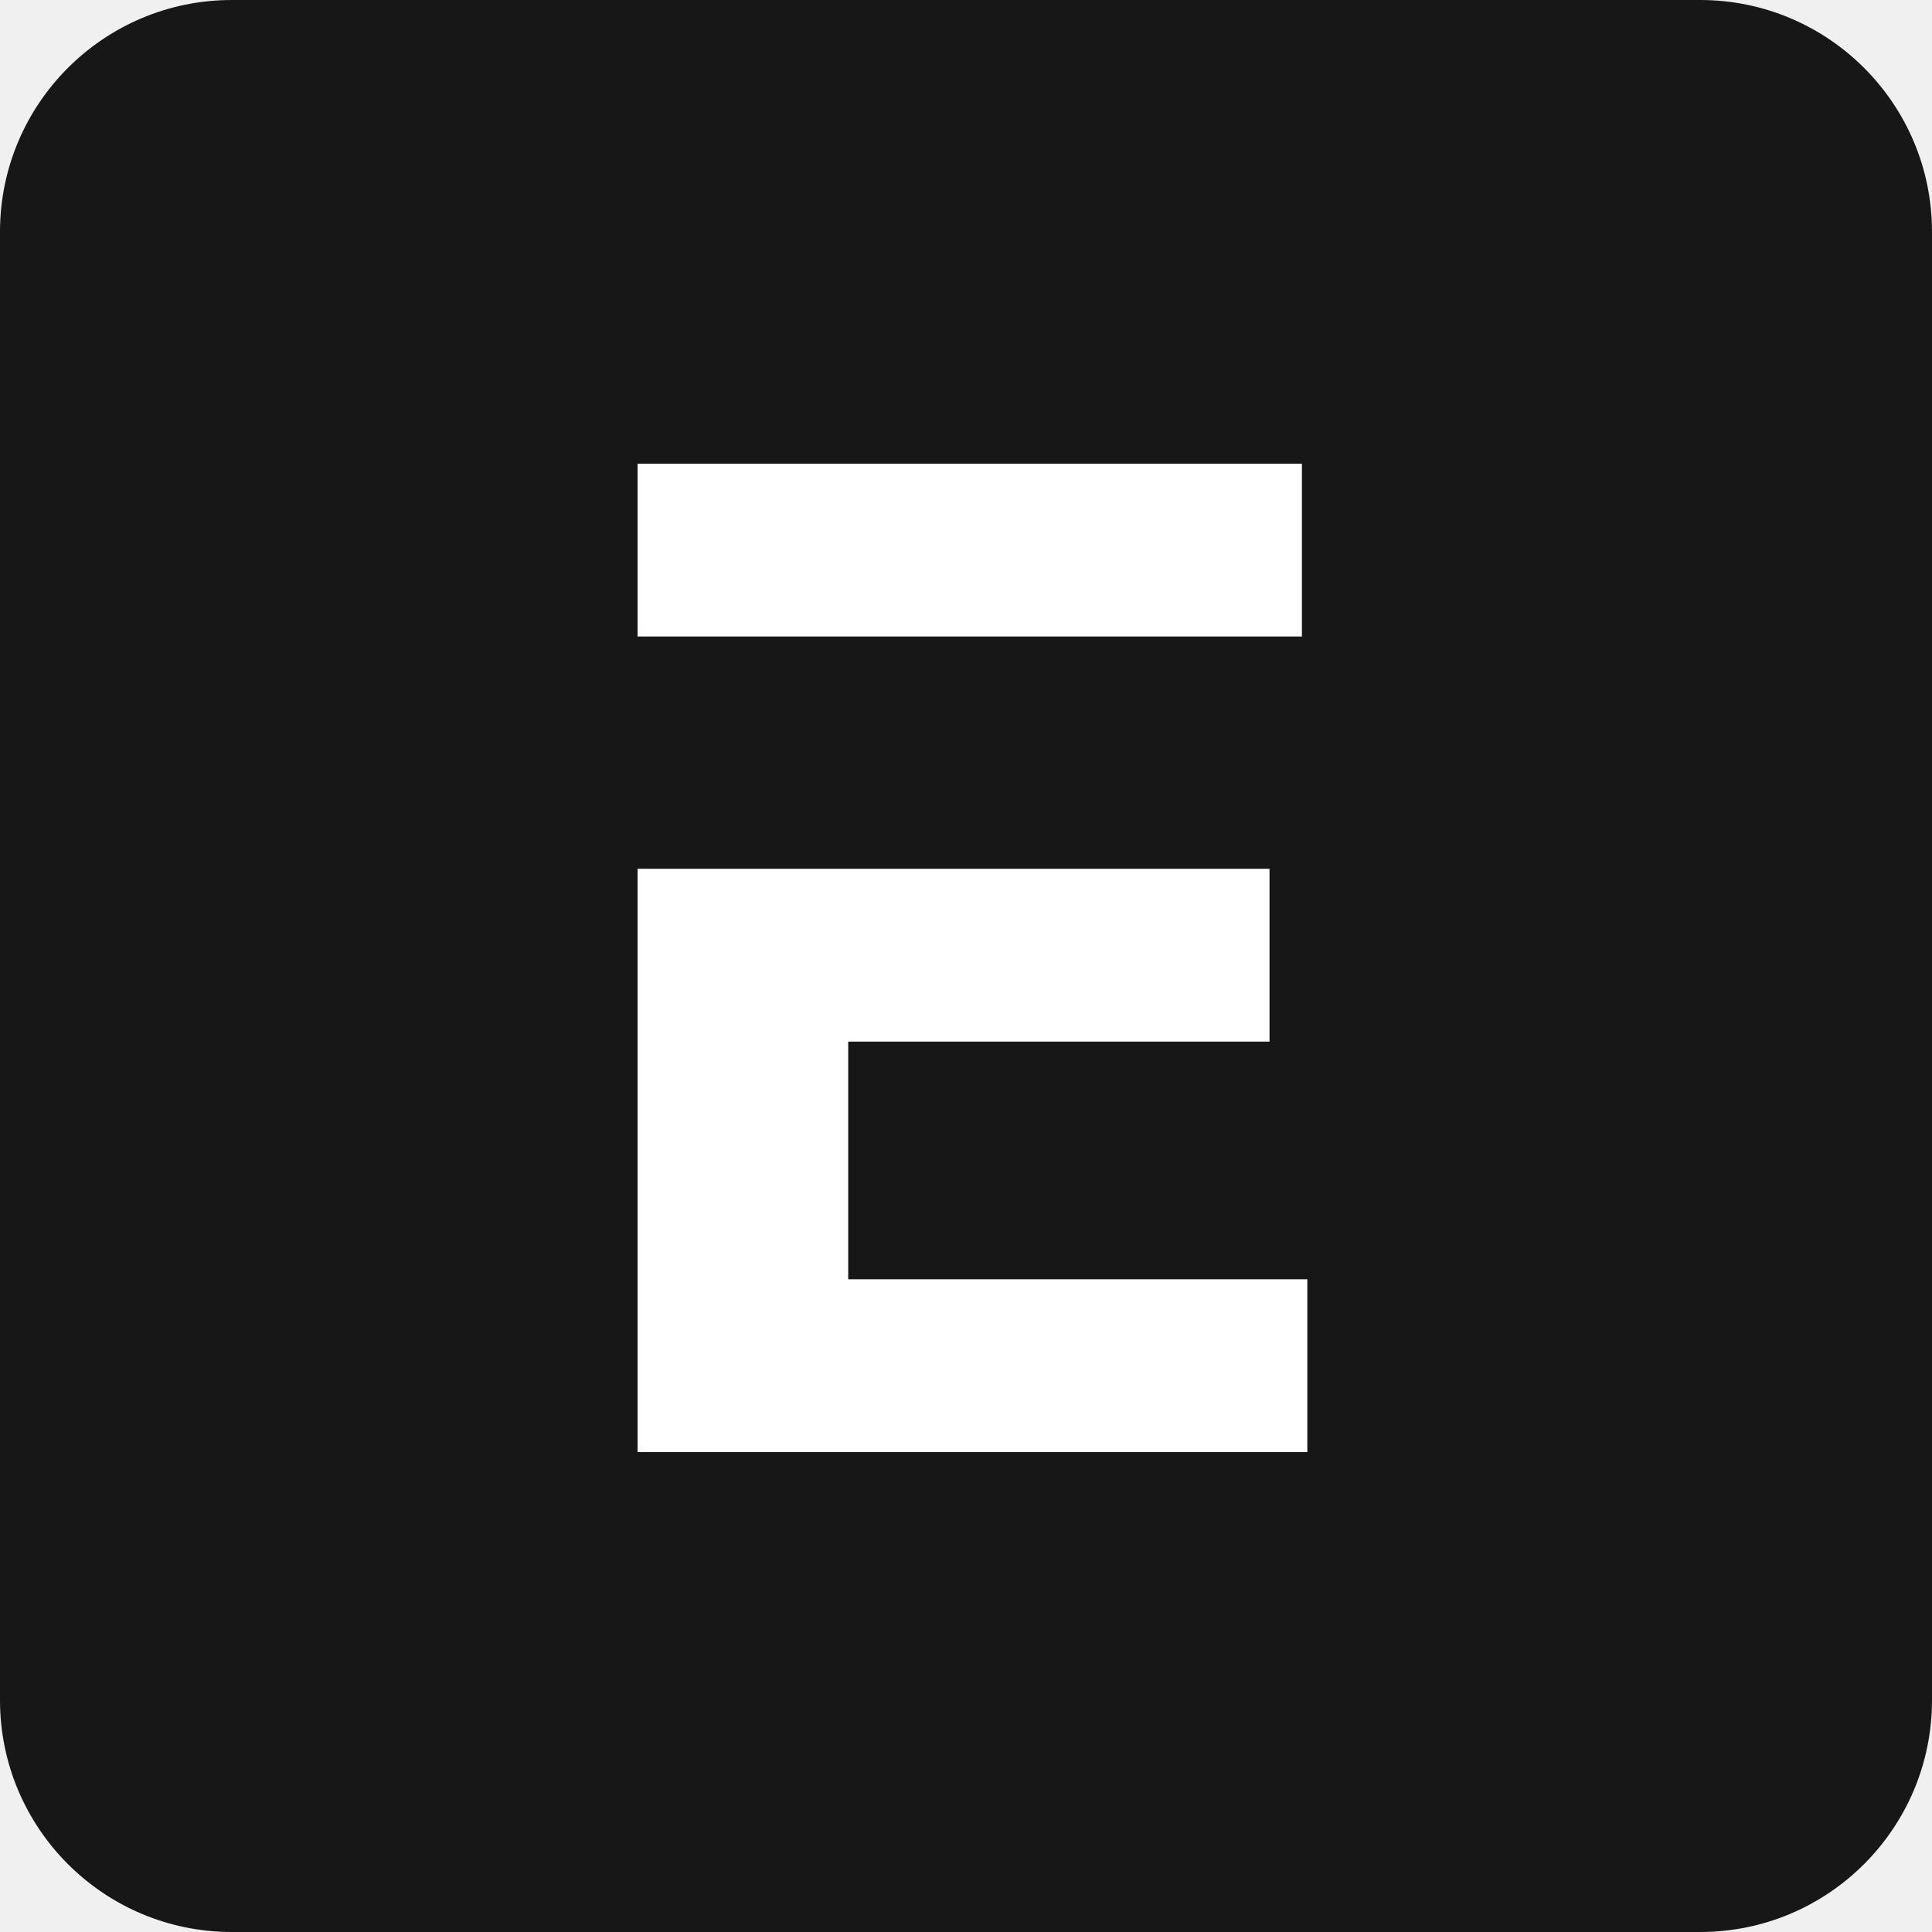
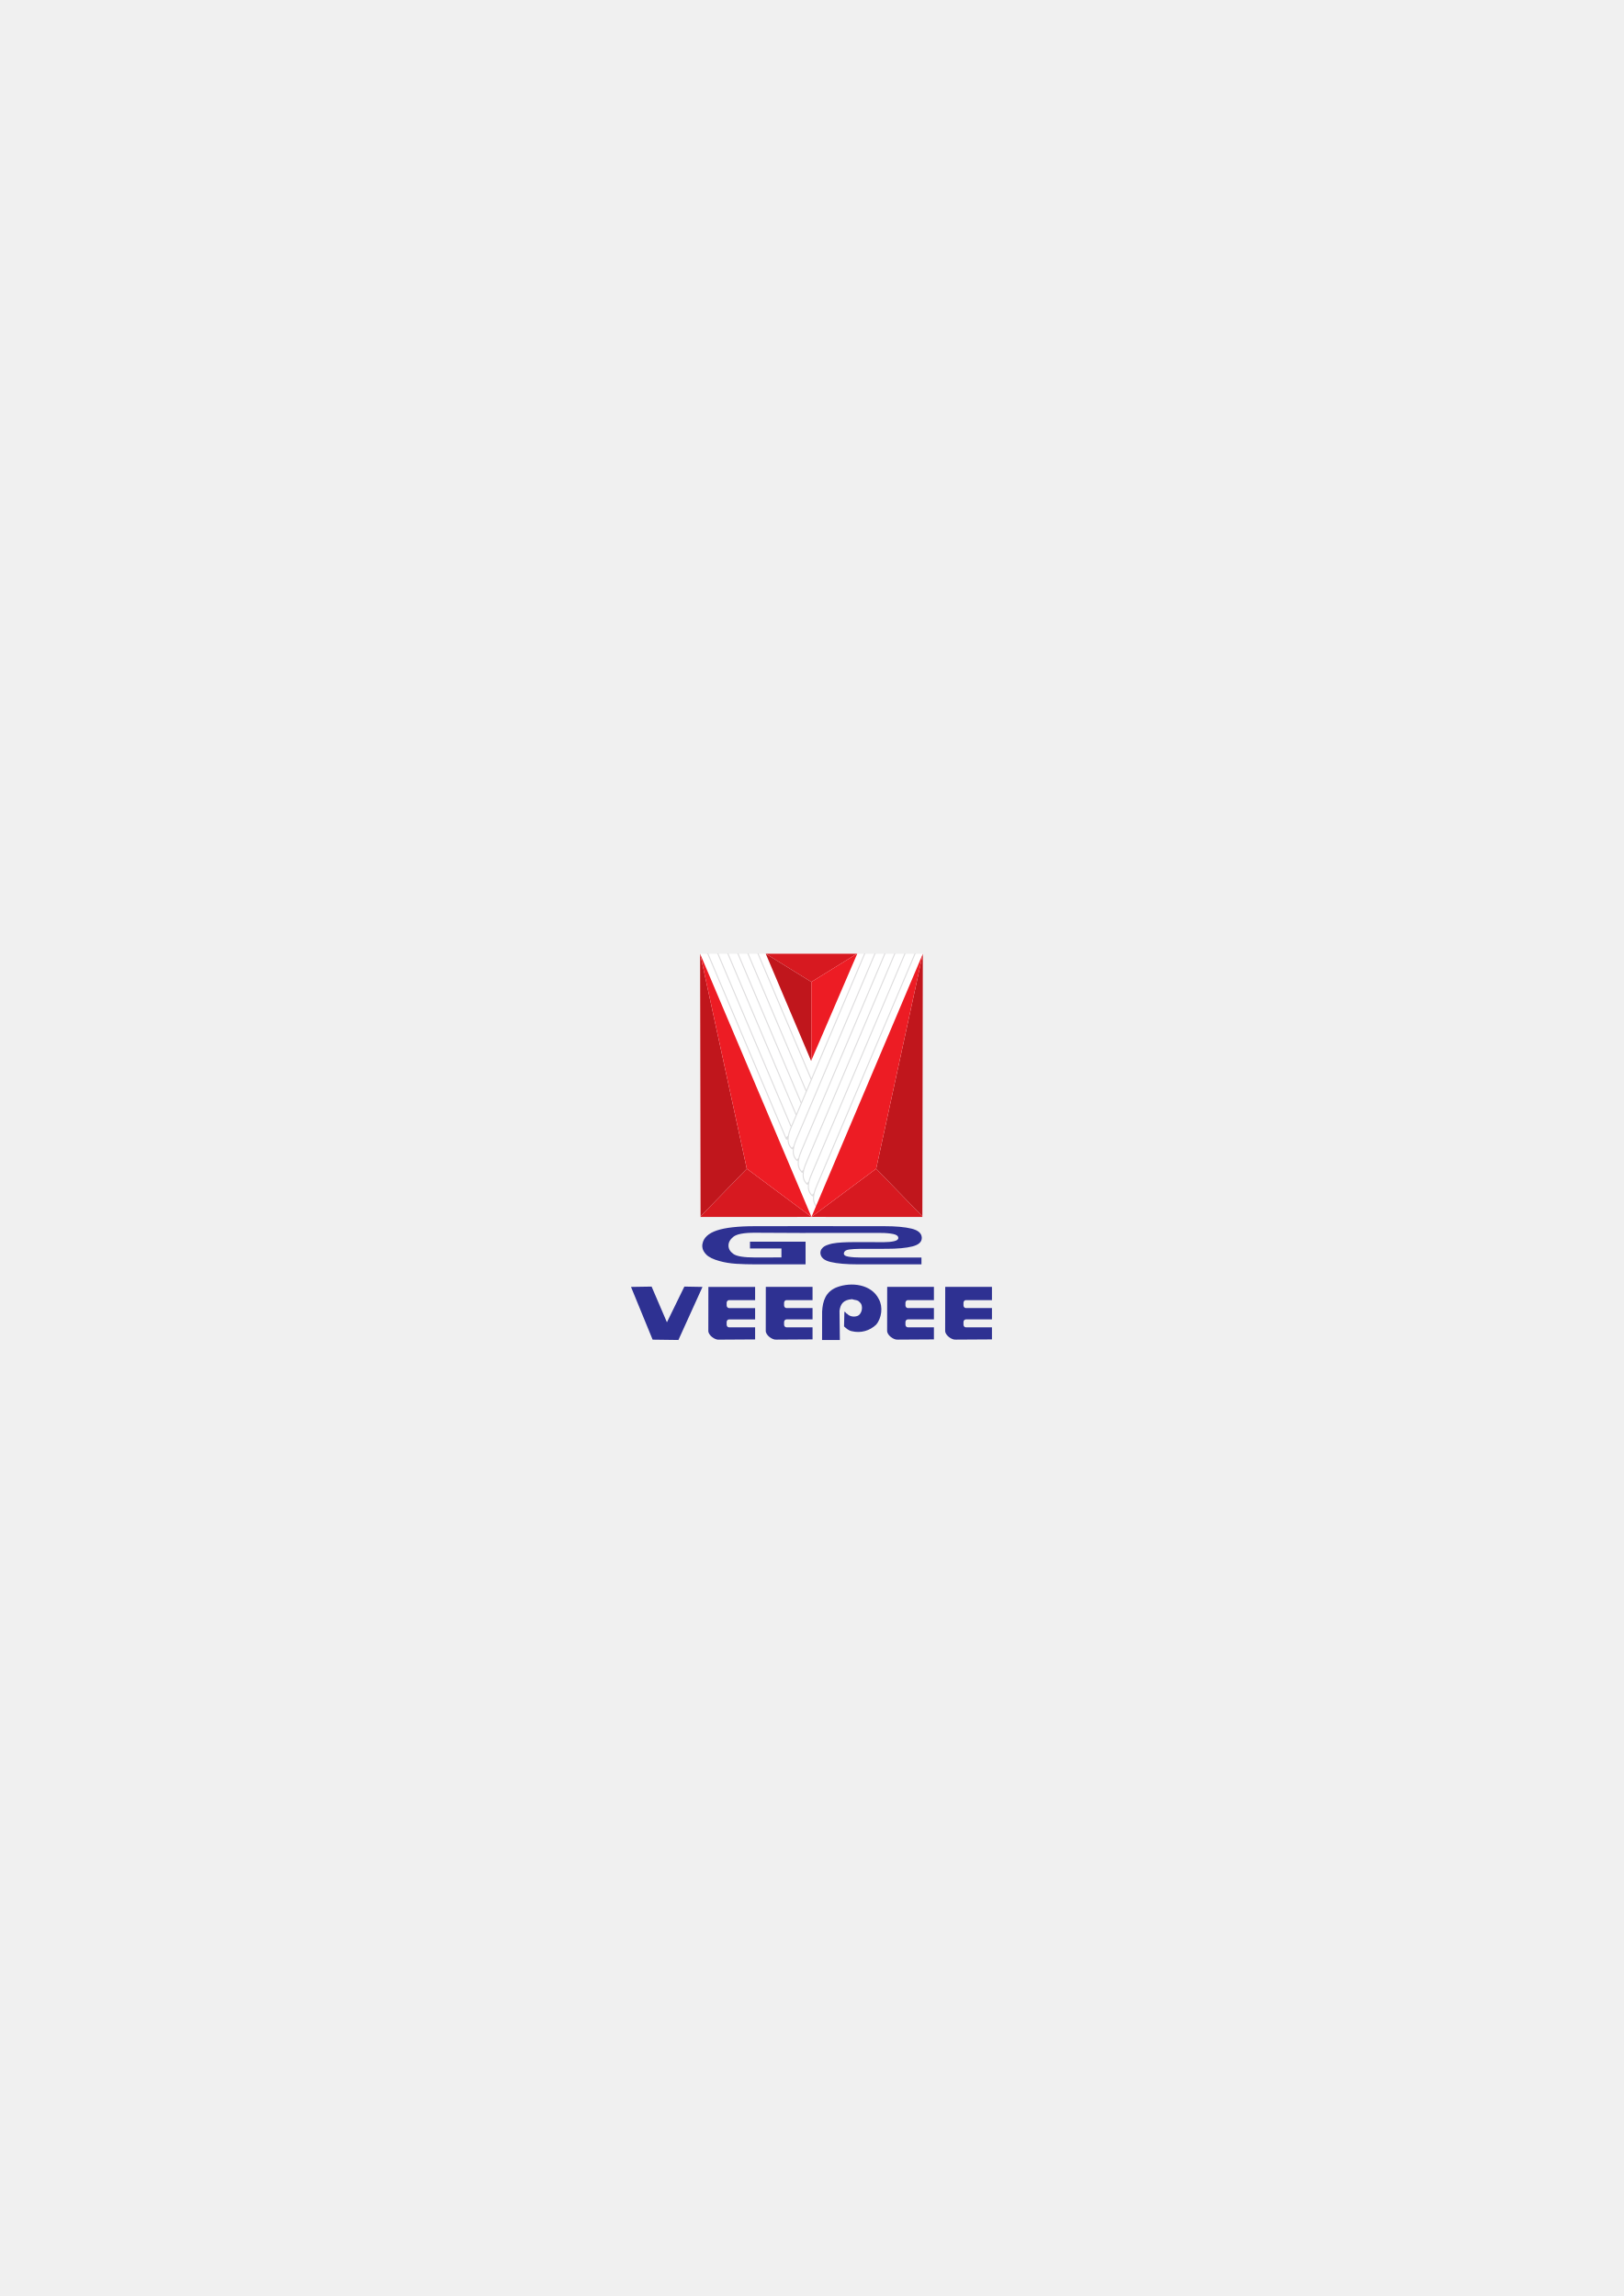
- <svg xmlns="http://www.w3.org/2000/svg" width="100" height="100" viewBox="0 0 100 100" fill="none">
-   <path d="M0 12C0 5.373 5.373 0 12 0H88C94.627 0 100 5.373 100 12V88C100 94.627 94.627 100 88 100H12C5.373 100 0 94.627 0 88V12Z" fill="#171717" />
-   <path d="M65.71 32.946H67.387V24H33V32.946H43.903H65.71Z" fill="white" />
-   <path d="M43.903 66.215V53.914H65.71V44.968H43.903H33V75.161H67.667V66.215H43.903Z" fill="white" />
+ <svg xmlns="http://www.w3.org/2000/svg" viewBox="0 0 793.701 1122.52" height="1122.52" width="793.701" xml:space="preserve" id="svg2" version="1.1">
+   <defs id="defs6">
+     <clipPath id="clipPath18" clipPathUnits="userSpaceOnUse">
+       <path id="path16" d="M 0,841.89 H 595.276 V 0 H 0 Z" />
+     </clipPath>
+   </defs>
+   <g transform="matrix(1.333333,0,0,-1.333333,0,1122.52)" id="g10">
+     <g id="g12">
+       <g clip-path="url(#clipPath18)" id="g14">
+         <g transform="translate(276.8369,370.0076)" id="g20">
+           <path id="path22" style="fill:#2e3192;fill-opacity:1;fill-rule:evenodd;stroke:none" d="m 0,0 v -4.853 h -9.536 c -0.177,0 -0.338,-0.051 -0.476,-0.146 h -0.004 L -10.017,-5 c -0.005,-0.005 -0.012,-0.01 -0.017,-0.012 -0.002,-0.003 -0.002,-0.004 -0.003,-0.004 -0.023,-0.016 -0.047,-0.033 -0.069,-0.053 V -5.07 c -0.006,-0.006 -0.01,-0.01 -0.015,-0.015 h -10e-4 c -0.189,-0.176 -0.313,-0.439 -0.313,-0.73 v -0.298 c -10e-4,-0.005 0.002,-0.008 0,-0.014 -0.014,-0.178 -0.016,-0.356 0,-0.529 V -6.8 c 0,-0.252 0.093,-0.484 0.244,-0.654 0.073,-0.101 0.158,-0.166 0.26,-0.209 0.119,-0.062 0.253,-0.1 0.395,-0.1 H 0 v -4.155 h -9.536 c -0.495,0 -0.899,-0.433 -0.899,-0.962 v -0.985 c 0,-0.531 0.404,-0.964 0.899,-0.964 H 0 v -4.423 l -13.168,-0.082 c -1.556,-0.211 -4.023,1.62 -3.985,3.233 L -17.132,0 Z m -37.951,0.123 5.62,-13.094 6.393,13.094 6.646,-0.123 -8.825,-19.458 -9.457,0.124 L -45.5,0 Z m 83.32,-4.624 c 1.572,-2.801 1.047,-6.937 -1.008,-9.348 -2.283,-2.191 -5.596,-3.216 -8.951,-2.376 -1.09,0.205 -1.949,0.984 -2.809,1.74 l 0.126,5.361 c 0.501,0.041 0.523,-0.656 1.026,-0.738 0.776,-0.878 2.182,-1.225 3.439,-0.878 2.025,0.395 2.684,3.956 1.154,5.113 -0.693,0.942 -1.867,0.758 -2.81,1.126 -3.251,-0.222 -4.239,-1.798 -4.592,-4.235 l 0.126,-10.722 h -6.52 l 0.014,10.442 c 0.211,3.833 1.29,7.256 5.353,8.874 5.368,2.067 12.789,1.126 15.452,-4.359 M 21.056,0.01 V -4.843 H 11.52 c -0.178,0 -0.338,-0.053 -0.477,-0.146 0,0 -10e-4,-0.001 -0.002,-0.003 0,-0.001 -0.003,-0.001 -0.003,-0.001 C 11.032,-4.996 11.026,-5 11.021,-5.005 11.02,-5.005 11.02,-5.006 11.018,-5.006 10.996,-5.023 10.972,-5.041 10.95,-5.06 v -0.002 c -0.006,-0.006 -0.011,-0.009 -0.016,-0.014 h -10e-4 c -0.189,-0.178 -0.312,-0.439 -0.312,-0.73 v -0.298 c -0.002,-0.006 10e-4,-0.01 0,-0.016 -0.014,-0.175 -0.015,-0.357 0,-0.527 v -0.144 c 0,-0.254 0.092,-0.483 0.243,-0.656 0.074,-0.098 0.159,-0.164 0.261,-0.207 0.119,-0.064 0.252,-0.102 0.395,-0.102 h 9.536 V -11.91 H 11.52 c -0.495,0 -0.899,-0.433 -0.899,-0.963 v -0.985 c 0,-0.531 0.404,-0.965 0.899,-0.965 h 9.536 v -4.42 L 7.887,-19.324 c -1.554,-0.213 -4.022,1.62 -3.985,3.231 L 3.923,0.01 Z m 44.496,0 v -4.853 h -9.536 c -0.175,0 -0.337,-0.053 -0.475,-0.146 -0.002,0 -0.003,-0.001 -0.003,-0.003 0,-0.001 -10e-4,-0.001 -0.002,-0.001 -0.005,-0.003 -0.013,-0.007 -0.018,-0.012 -10e-4,0 -10e-4,-0.001 -10e-4,-0.001 -0.025,-0.017 -0.048,-0.035 -0.069,-0.054 v -0.002 c -0.006,-0.006 -0.01,-0.009 -0.015,-0.014 h -10e-4 c -0.19,-0.178 -0.314,-0.439 -0.314,-0.73 v -0.298 c 0,-0.006 10e-4,-0.01 0,-0.016 -0.015,-0.175 -0.015,-0.357 0,-0.527 v -0.144 c 0,-0.254 0.094,-0.483 0.244,-0.656 0.072,-0.098 0.159,-0.164 0.26,-0.207 0.12,-0.064 0.252,-0.102 0.394,-0.102 h 9.536 v -4.154 h -9.536 c -0.494,0 -0.898,-0.433 -0.898,-0.963 v -0.985 c 0,-0.531 0.404,-0.965 0.898,-0.965 h 9.536 v -4.42 l -13.166,-0.081 c -1.556,-0.213 -4.025,1.62 -3.986,3.231 L 48.422,0.01 Z m 21.274,0 v -4.853 h -9.535 c -0.175,0 -0.336,-0.053 -0.477,-0.146 0,0 -10e-4,-0.001 -10e-4,-0.003 0,-0.001 -0.001,-0.001 -0.002,-0.001 -0.005,-0.003 -0.013,-0.007 -0.019,-0.012 0,0 0,-0.001 0,-0.001 -0.025,-0.017 -0.047,-0.035 -0.069,-0.054 -0.001,0 0,-0.002 -0.001,-0.002 -0.005,-0.006 -0.009,-0.009 -0.014,-0.014 h -0.001 c -0.192,-0.178 -0.313,-0.439 -0.313,-0.73 v -0.298 c -0.001,-0.006 0,-0.01 0,-0.016 -0.016,-0.175 -0.017,-0.357 0,-0.527 v -0.144 c 0,-0.254 0.093,-0.483 0.242,-0.656 0.073,-0.098 0.16,-0.164 0.261,-0.207 0.12,-0.064 0.251,-0.102 0.394,-0.102 h 9.535 v -4.154 h -9.535 c -0.494,0 -0.897,-0.433 -0.897,-0.963 v -0.985 c 0,-0.531 0.403,-0.965 0.897,-0.965 h 9.535 v -4.42 L 73.66,-19.324 c -1.555,-0.213 -4.024,1.62 -3.986,3.231 L 69.697,0.01 Z" />
+         </g>
+         <path id="path24" style="fill:#ffffff;fill-opacity:1;fill-rule:nonzero;stroke:none" d="m 338.324,492.16 h -81.648 v -96.481 h 81.648 z" />
+         <g transform="translate(335.7087,492.2823)" id="g26">
+           <path id="path28" style="fill:#deddde;fill-opacity:1;fill-rule:nonzero;stroke:none" d="m 0,0 h -0.421 l -35.843,-84.669 -0.082,-0.192 c -0.346,-0.815 -0.808,-1.912 -1.079,-3.091 l -0.565,-0.537 c -2.222,2.27 -0.766,5.7 0.11,7.758 L -3.704,0 h -0.42 l -34.033,-80.393 -0.08,-0.187 c -0.348,-0.818 -0.814,-1.922 -1.085,-3.108 h -0.035 l -0.515,-0.552 c -2.274,2.271 -0.803,5.727 0.079,7.795 L -7.432,0 h -0.421 l -32.218,-76.11 -0.078,-0.184 c -0.335,-0.785 -0.779,-1.832 -1.054,-2.964 l -0.549,-0.576 c -2.145,2.269 -0.71,5.658 0.158,7.7 L -11.055,0 h -0.421 l -30.395,-71.797 -0.079,-0.185 c -0.339,-0.796 -0.789,-1.862 -1.063,-3.011 h -0.011 l -0.539,-0.573 c -2.171,2.269 -0.728,5.674 0.145,7.721 L -14.698,0 h -0.421 l -28.578,-67.51 -0.078,-0.183 c -0.339,-0.796 -0.789,-1.861 -1.064,-3.009 l -0.574,-0.537 c -2.245,2.268 -0.787,5.708 0.088,7.771 L -18.456,0 h -0.421 L -38.249,-45.761 -57.62,0 h -0.421 l 19.578,-46.251 0.008,0.004 -1.636,-3.865 L -61.303,0 h -0.42 l 21.401,-50.561 0.05,0.021 -1.659,-3.917 L -64.983,0 h -0.421 l 23.226,-54.866 0.091,0.039 -1.684,-3.978 L -68.664,0 h -0.421 l 25.05,-59.175 0.131,0.056 -1.694,-4.001 -0.014,-0.035 L -72.346,0 h -0.42 l 26.871,-63.482 0.176,0.076 c -0.381,-0.899 -0.886,-2.115 -1.125,-3.404 L -47.497,-67.393 -76.028,0 h -0.421 l 28.699,-67.788 0.004,0.002 c 0.196,-0.51 0.507,-0.672 0.769,-0.38 -0.006,-1.189 0.322,-2.363 1.282,-3.337 v -0.001 c 0.003,-0.003 0.005,-0.005 0.009,-0.009 0.014,-0.014 0.025,-0.029 0.039,-0.043 l 0.004,0.003 c 0.371,-0.362 0.465,-0.372 0.628,-0.071 -0.205,-1.513 0.011,-3.083 1.27,-4.32 l 0.014,0.014 c 0.29,-0.274 0.402,-0.268 0.535,-0.039 -0.185,-1.449 0.031,-2.944 1.176,-4.146 l -0.014,-0.015 c 0.347,-0.397 0.48,-0.42 0.635,-0.168 -0.188,-1.49 0.041,-3.03 1.28,-4.247 l 0.002,0.002 c 0.336,-0.337 0.469,-0.353 0.624,-0.127 -0.164,-1.433 0.071,-2.904 1.223,-4.085 l -0.004,-0.004 c 0.015,-0.015 0.025,-0.022 0.039,-0.036 0.011,-0.011 0.019,-0.023 0.03,-0.034 l 0.003,0.004 c 0.314,-0.304 0.453,-0.314 0.607,-0.089 -0.175,-1.472 0.062,-2.989 1.285,-4.19 l 0.271,0.277 c -2.308,2.266 -0.832,5.739 0.05,7.814 z" />
+         </g>
+         <g transform="translate(314.1417,492.1708)" id="g30">
+           <path id="path32" style="fill:#d71920;fill-opacity:1;fill-rule:nonzero;stroke:none" d="m 0,0 -33.388,0.006 16.699,-10.343 z" />
+         </g>
+         <g transform="translate(297.3701,452.8722)" id="g34">
+           <path id="path36" style="fill:#c0161c;fill-opacity:1;fill-rule:nonzero;stroke:none" d="m 0,0 0.082,0.191 v 28.77 l -16.698,10.343 h -0.018 z" />
+         </g>
+         <g transform="translate(297.4525,453.0636)" id="g38">
+           <path id="path40" style="fill:#ed1c24;fill-opacity:1;fill-rule:nonzero;stroke:none" d="M 0,0 16.818,39.107 H 16.689 L 0,28.77 Z" />
+         </g>
+         <g transform="translate(297.4979,395.6798)" id="g42">
+           <path id="path44" style="fill:#d71920;fill-opacity:1;fill-rule:nonzero;stroke:none" d="M 0,0 -23.709,17.665 -40.668,0.188 v -0.204 z" />
+         </g>
+         <g transform="translate(256.6762,492.1603)" id="g46">
+           <path id="path48" style="fill:#c0161c;fill-opacity:1;fill-rule:nonzero;stroke:none" d="m 0,0 -0.006,0.015 0.16,-96.307 16.959,17.477 z" />
+         </g>
+         <g transform="translate(256.6762,492.1603)" id="g50">
+           <path id="path52" style="fill:#ed1c24;fill-opacity:1;fill-rule:nonzero;stroke:none" d="m 0,0 17.113,-78.815 23.709,-17.666 h 0.002 z" />
+         </g>
+         <g transform="translate(297.5021,395.6798)" id="g54">
+           <path id="path56" style="fill:#d71920;fill-opacity:1;fill-rule:nonzero;stroke:none" d="M 0,0 23.709,17.665 40.668,0.188 v -0.204 z" />
+         </g>
+         <g transform="translate(338.3238,492.1603)" id="g58">
+           <path id="path60" style="fill:#c0161c;fill-opacity:1;fill-rule:nonzero;stroke:none" d="m 0,0 0.006,0.015 -0.16,-96.307 -16.959,17.477 z" />
+         </g>
+         <g transform="translate(338.3238,492.1603)" id="g62">
+           <path id="path64" style="fill:#ed1c24;fill-opacity:1;fill-rule:nonzero;stroke:none" d="m 0,0 -17.113,-78.815 -23.709,-17.666 h -0.002 z" />
+         </g>
+         <g transform="translate(274.9564,386.595)" id="g66">
+           <path id="path68" style="fill:#2e3192;fill-opacity:1;fill-rule:evenodd;stroke:none" d="M 0,0 H 20.379 V -8.309 H 1.825 c -2.356,0 -4.64,0.064 -6.849,0.202 -2.21,0.141 -4.263,0.477 -6.163,1.006 -2.286,0.637 -3.882,1.415 -4.8,2.335 -0.911,0.915 -1.403,1.855 -1.482,2.815 -0.038,0.211 -0.046,0.412 -0.027,0.602 0.018,0.2 0.046,0.396 0.085,0.59 0.418,2.211 2.176,3.835 5.281,4.883 3.099,1.034 7.751,1.554 13.955,1.554 l 18.481,0.021 h 0.073 L 49.251,5.678 c 4.179,0 7.497,-0.293 9.951,-0.887 2.452,-0.591 3.716,-1.698 3.788,-3.322 0.037,-1.552 -1.118,-2.622 -3.464,-3.215 -2.339,-0.59 -5.532,-0.879 -9.565,-0.867 l -9.705,-0.02 c -1.488,-0.011 -2.782,-0.089 -3.87,-0.234 -1.089,-0.139 -1.725,-0.524 -1.909,-1.13 -0.255,-0.782 0.282,-1.283 1.606,-1.505 1.327,-0.22 2.9,-0.314 4.717,-0.314 H 62.863 V -8.309 H 39.497 c -4.185,0 -7.495,0.285 -9.927,0.866 -2.433,0.576 -3.683,1.682 -3.763,3.307 0,0.132 0.012,0.257 0.031,0.385 0.017,0.124 0.049,0.247 0.079,0.379 0.11,0.425 0.384,0.842 0.819,1.246 0.431,0.404 1.09,0.752 1.963,1.03 0.942,0.333 2.035,0.556 3.27,0.676 1.237,0.127 2.491,0.197 3.763,0.227 0.435,0.013 0.868,0.02 1.309,0.02 0.433,0 0.852,0.006 1.25,0.018 l 10.906,-0.018 c 1.383,0 2.589,0.114 3.624,0.35 1.038,0.236 1.554,0.619 1.554,1.169 0,0.717 -0.608,1.201 -1.825,1.458 -1.213,0.247 -2.717,0.399 -4.497,0.399 H 20.379 V 3.19 L 1.825,3.278 C -2.25,3.298 -4.882,2.772 -6.081,1.805 -7.282,0.837 -7.879,-0.224 -7.879,-1.382 v -0.03 -0.032 c 0,-1.181 0.597,-2.202 1.798,-3.057 1.199,-0.863 3.831,-1.293 7.906,-1.293 l 9.705,0.02 V -2.48 H 0 Z" />
+         </g>
+       </g>
+     </g>
+   </g>
</svg>
